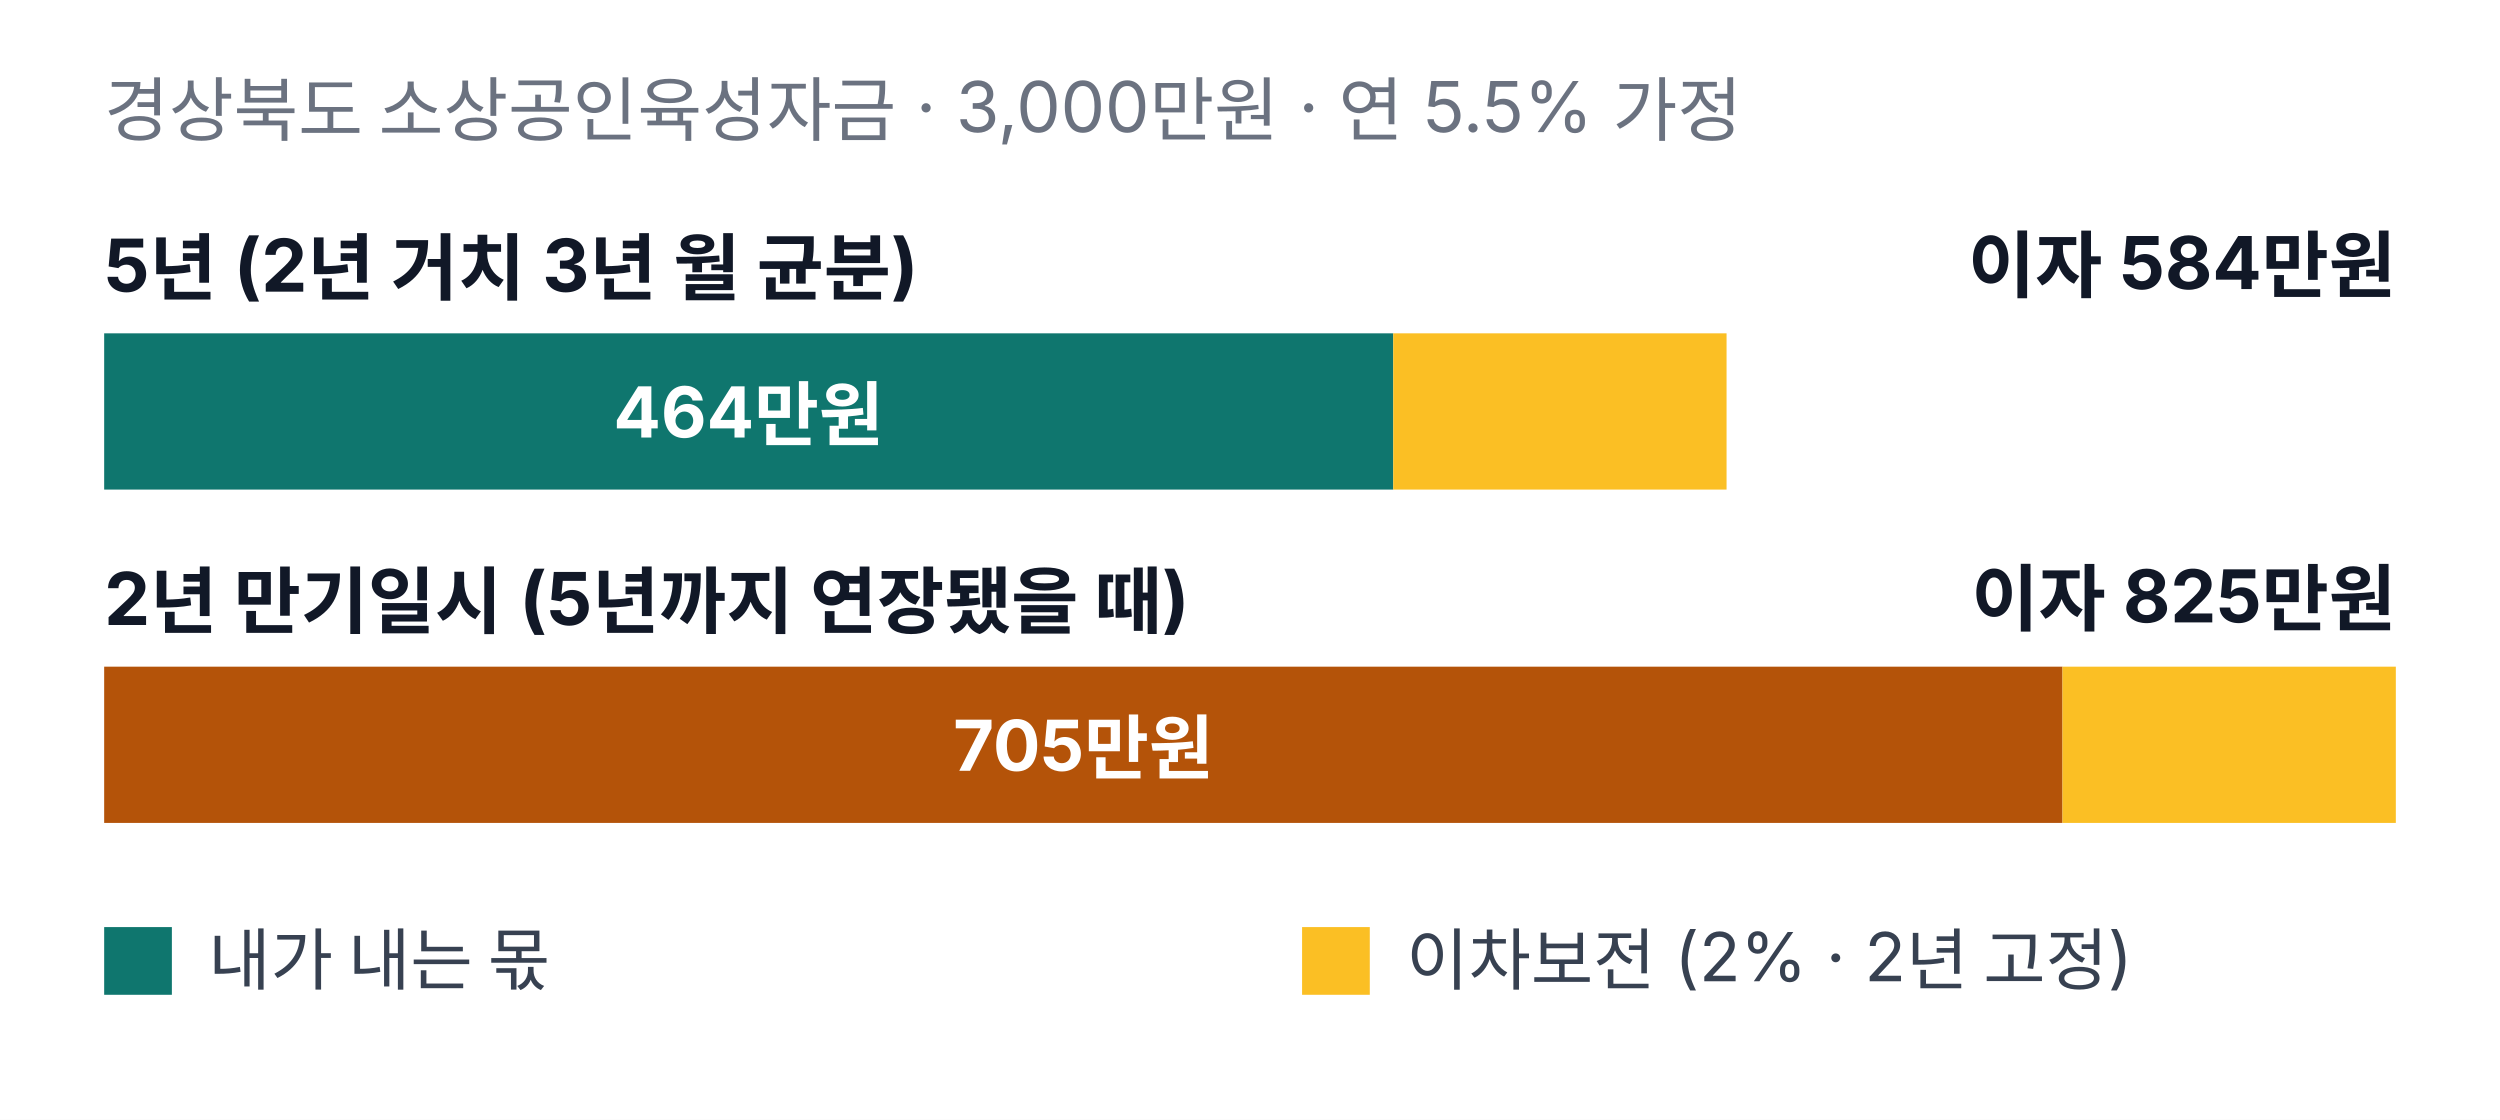
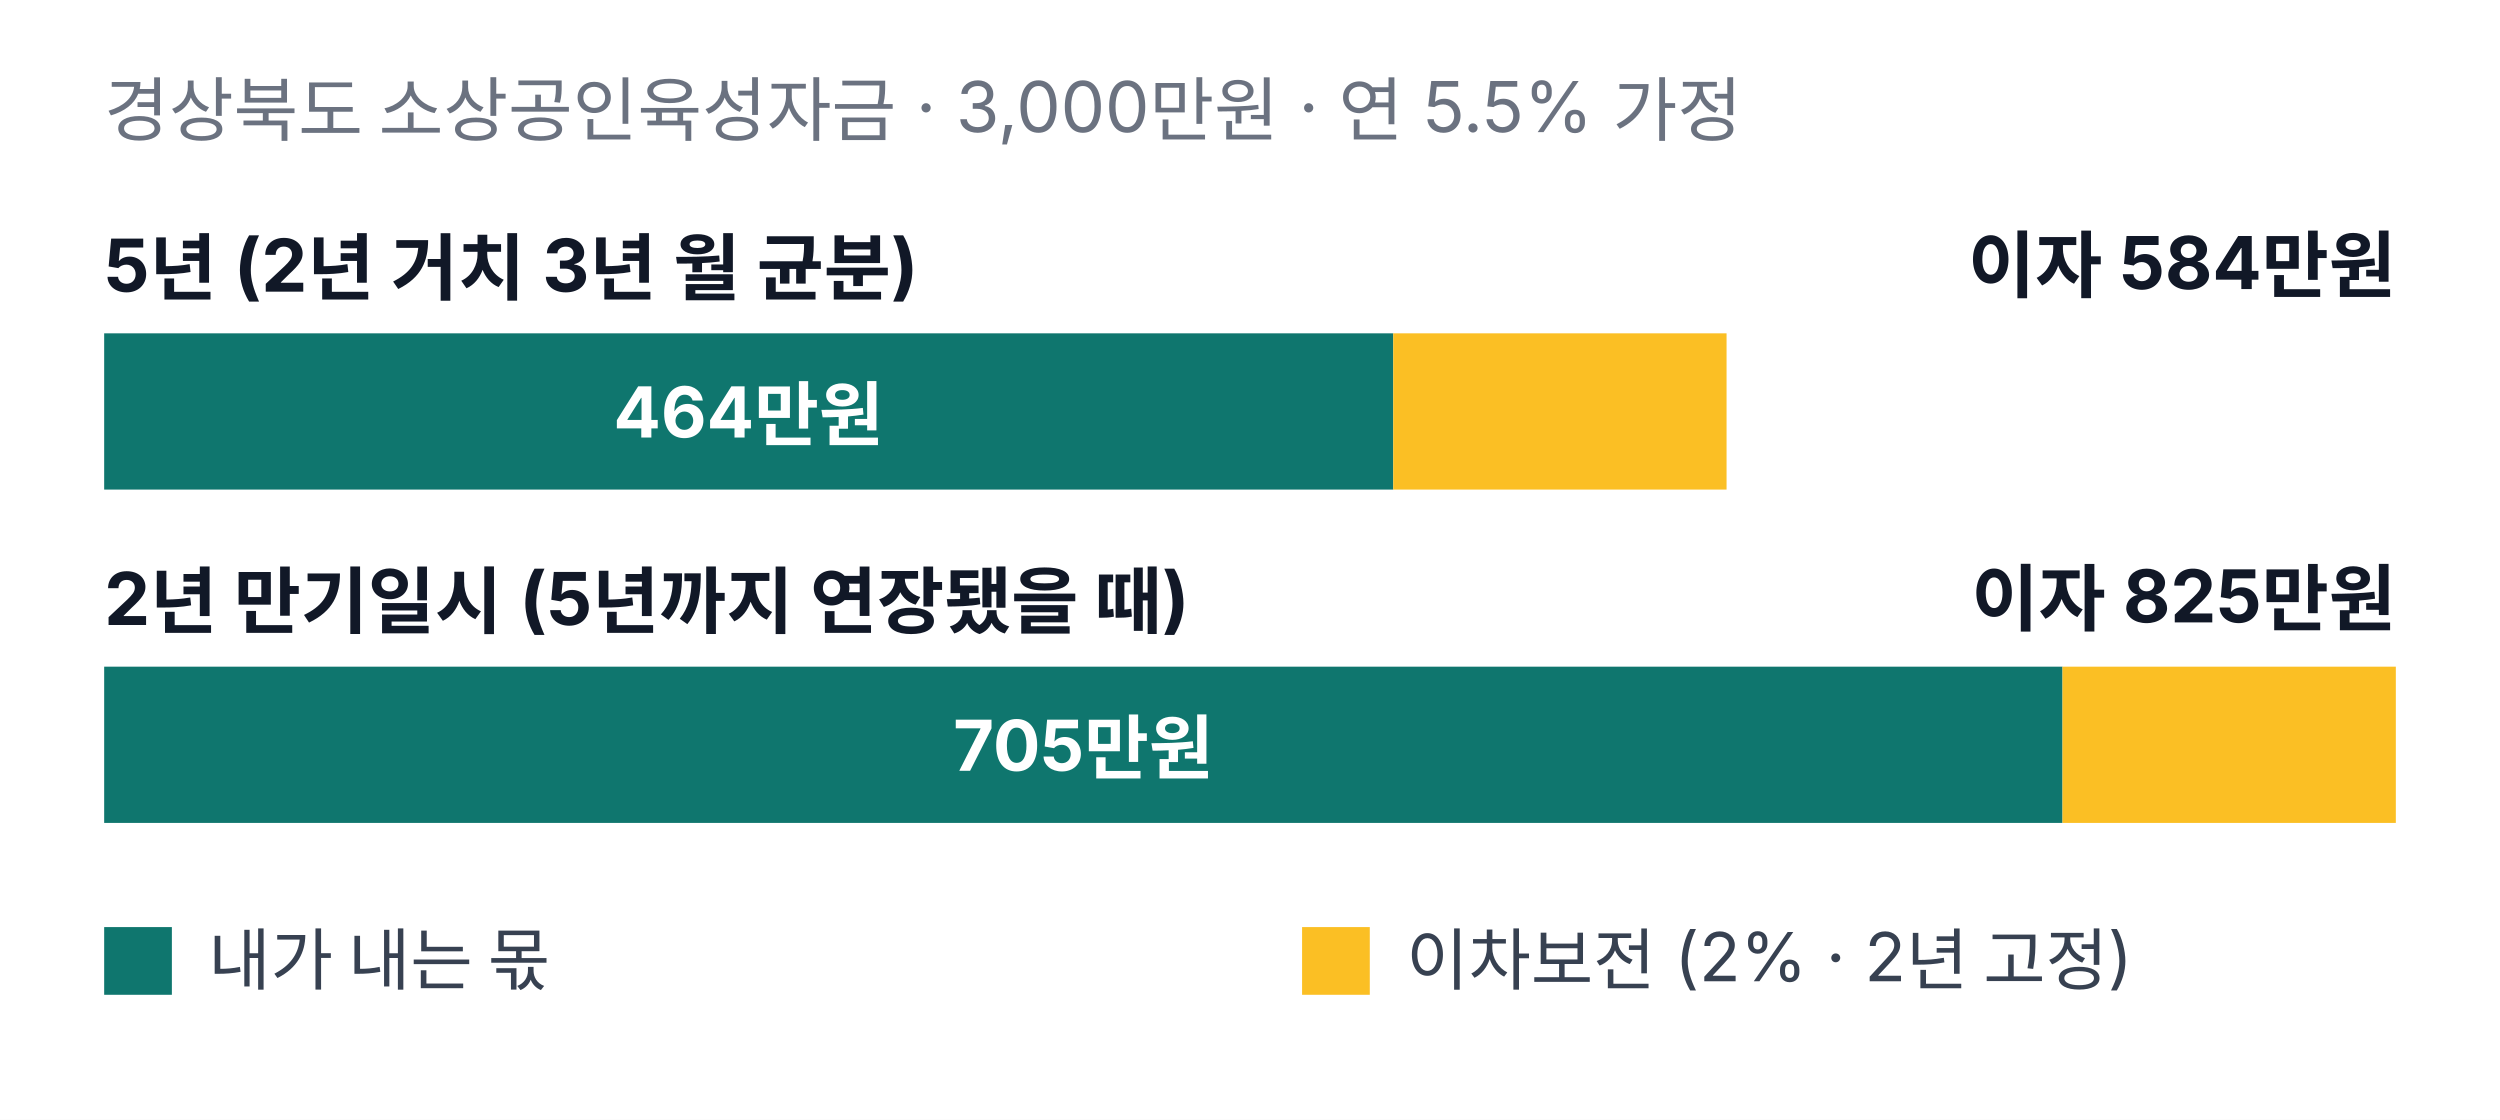
<svg xmlns="http://www.w3.org/2000/svg" viewBox="0 0 480 215" role="img" font-family="system-ui, -apple-system, 'Apple SD Gothic Neo', 'Malgun Gothic', sans-serif">
  <rect width="480" height="215" fill="#ffffff" />
  <text x="20" y="26" font-size="13.5" fill="#6b7280">경상북도 소상공인육성자금 · 3,000만원 · 연 5.5% 가정</text>
  <text x="20" y="56" font-size="14" font-weight="700" fill="#111827">5년 (2년 거치 3년 월 균분)</text>
  <text x="460" y="56" text-anchor="end" font-size="14" font-weight="700" fill="#111827">이자 584만원</text>
  <rect x="20" y="64" width="247.5" height="30" fill="#0f766e" />
  <rect x="267.5" y="64" width="64.0" height="30" fill="#fbbf24" />
  <text x="143.7" y="84" text-anchor="middle" font-size="13.5" font-weight="700" fill="#ffffff">464만원</text>
  <text x="20" y="120" font-size="14" font-weight="700" fill="#111827">2년 만기일시 (5년까지 연장됐을 때)</text>
  <text x="460" y="120" text-anchor="end" font-size="14" font-weight="700" fill="#111827">이자 825만원</text>
-   <rect x="20" y="128" width="376.0" height="30" fill="#b45309" />
+   <rect x="20" y="128" width="376.0" height="30" fill="#0f766e" />
  <rect x="396.0" y="128" width="64.0" height="30" fill="#fbbf24" />
  <text x="208.0" y="148" text-anchor="middle" font-size="13.5" font-weight="700" fill="#ffffff">705만원</text>
  <rect x="20" y="178" width="13" height="13" fill="#0f766e" />
  <text x="40" y="189" font-size="13" fill="#374151">내가 내는 몫</text>
  <rect x="250" y="178" width="13" height="13" fill="#fbbf24" />
  <text x="270" y="189" font-size="13" fill="#374151">이차보전 (2% · 2년 고정)</text>
</svg>
